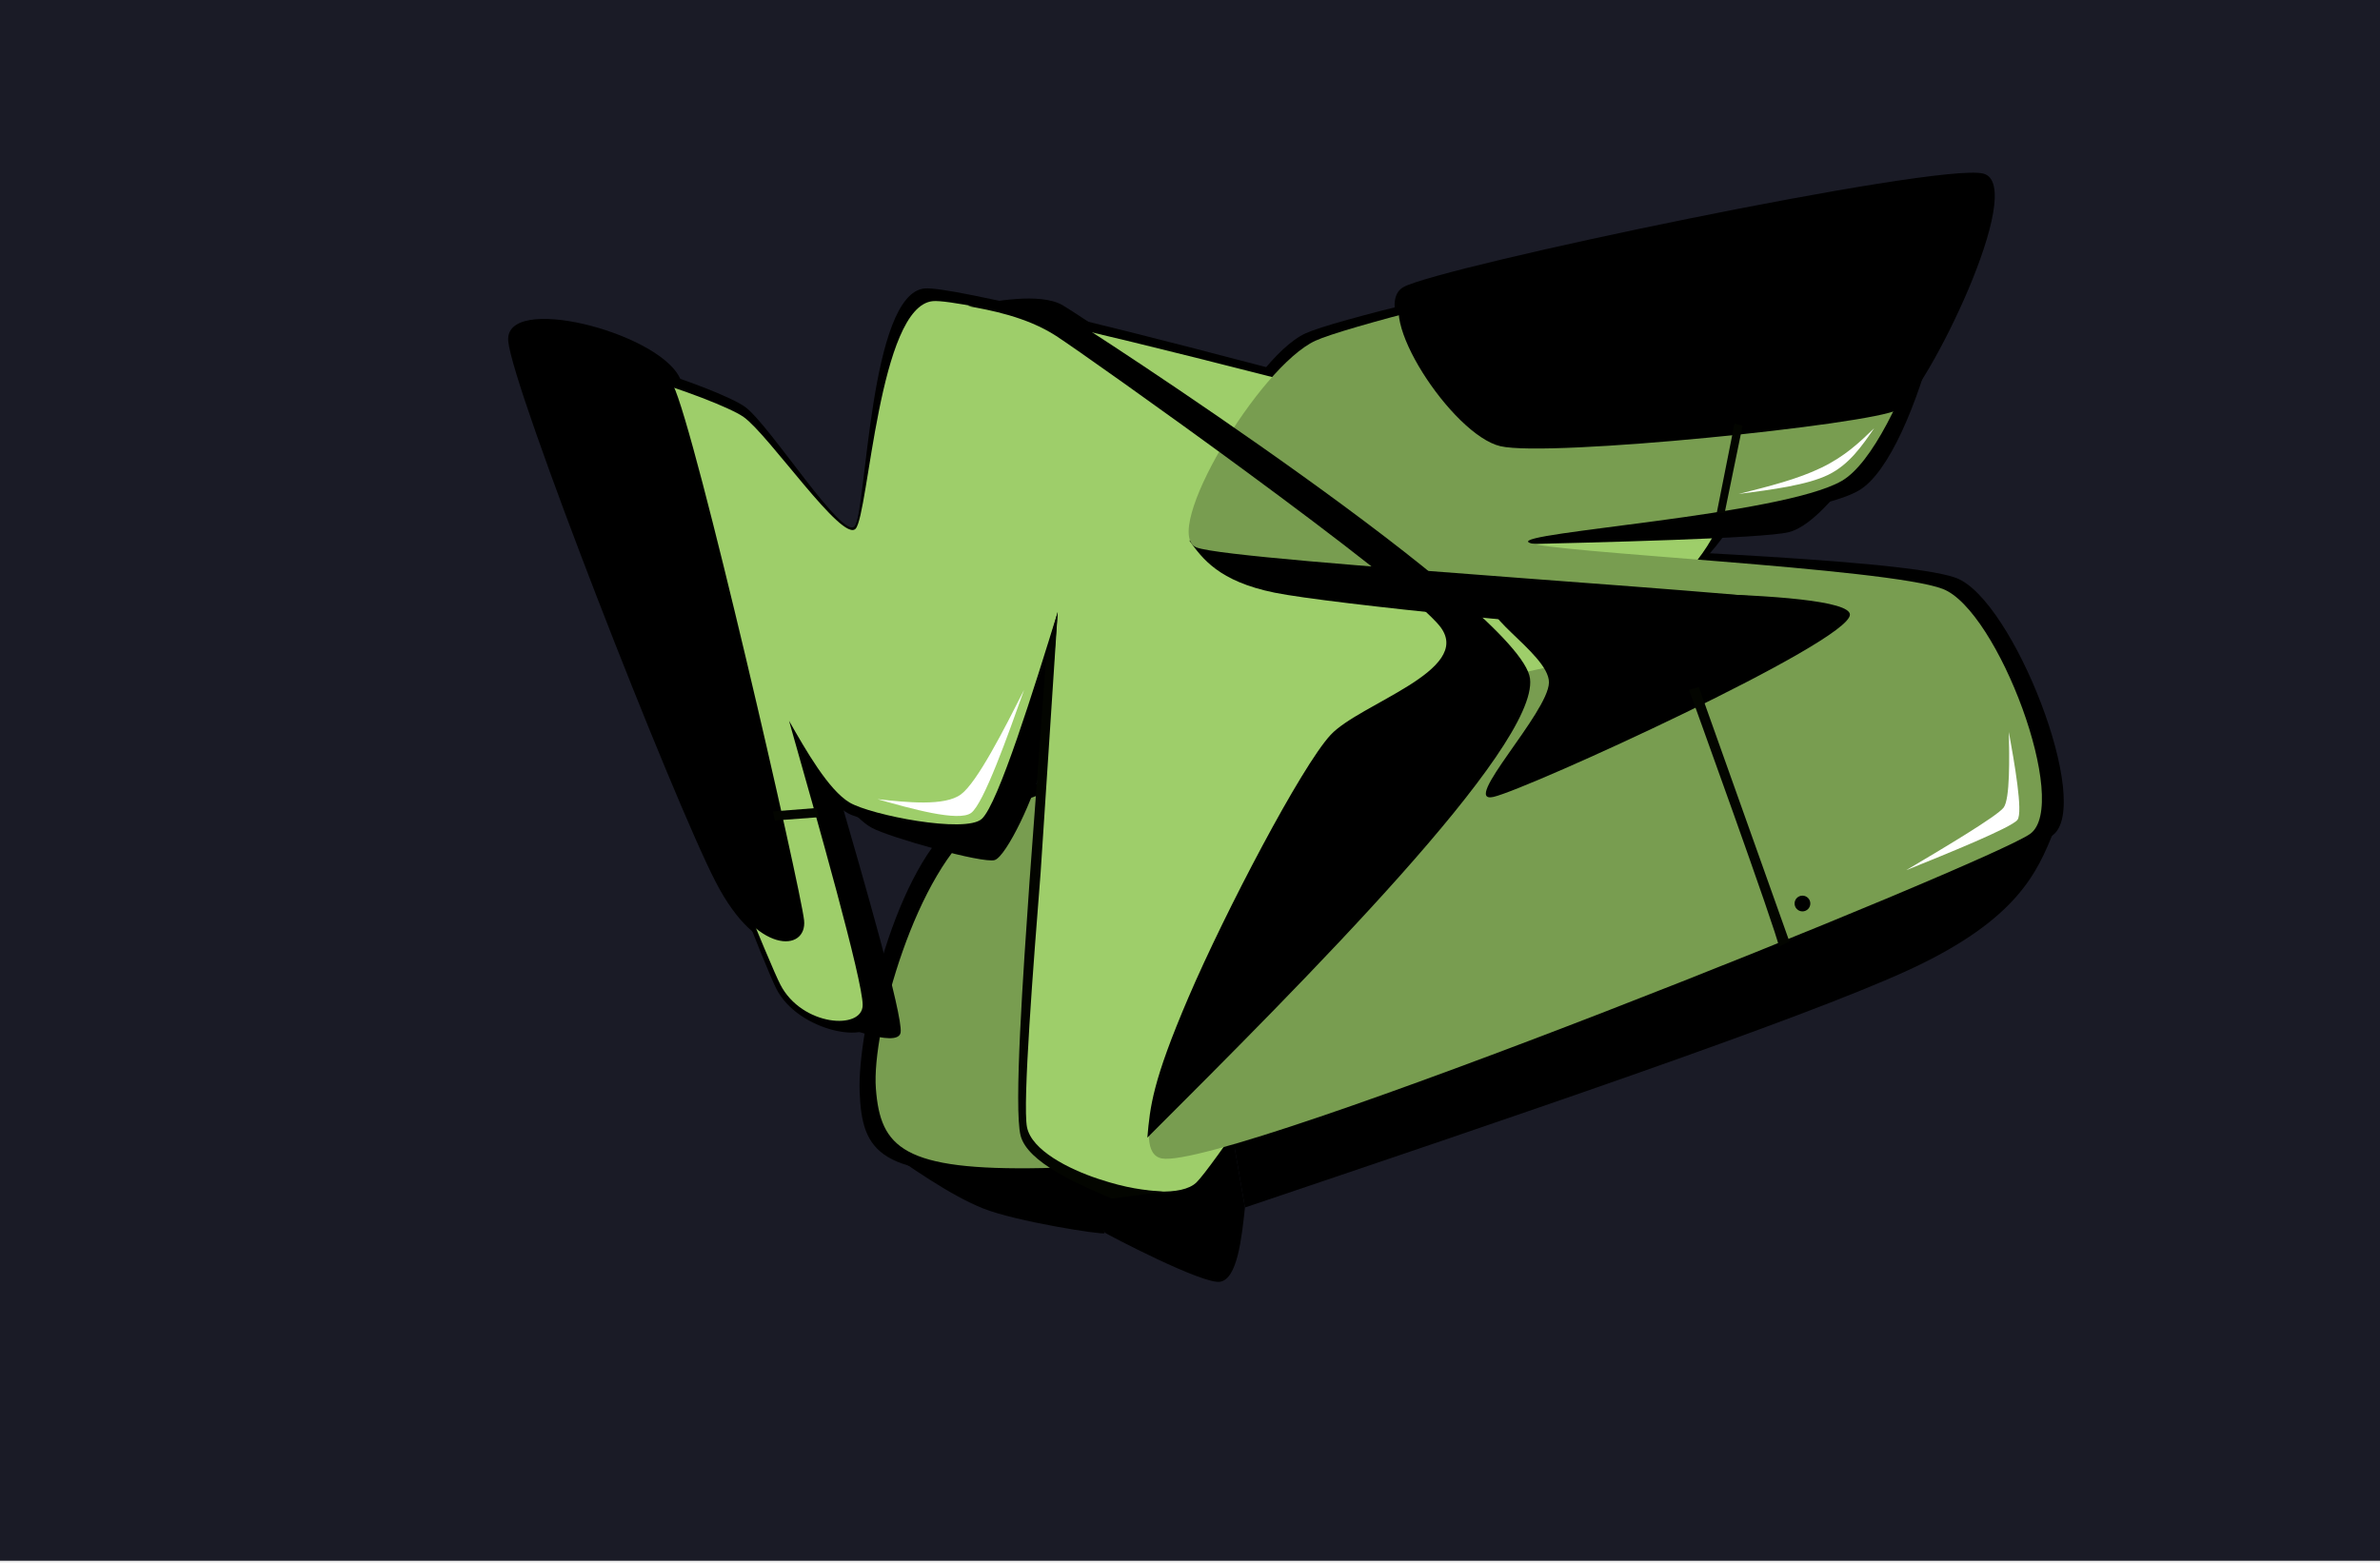
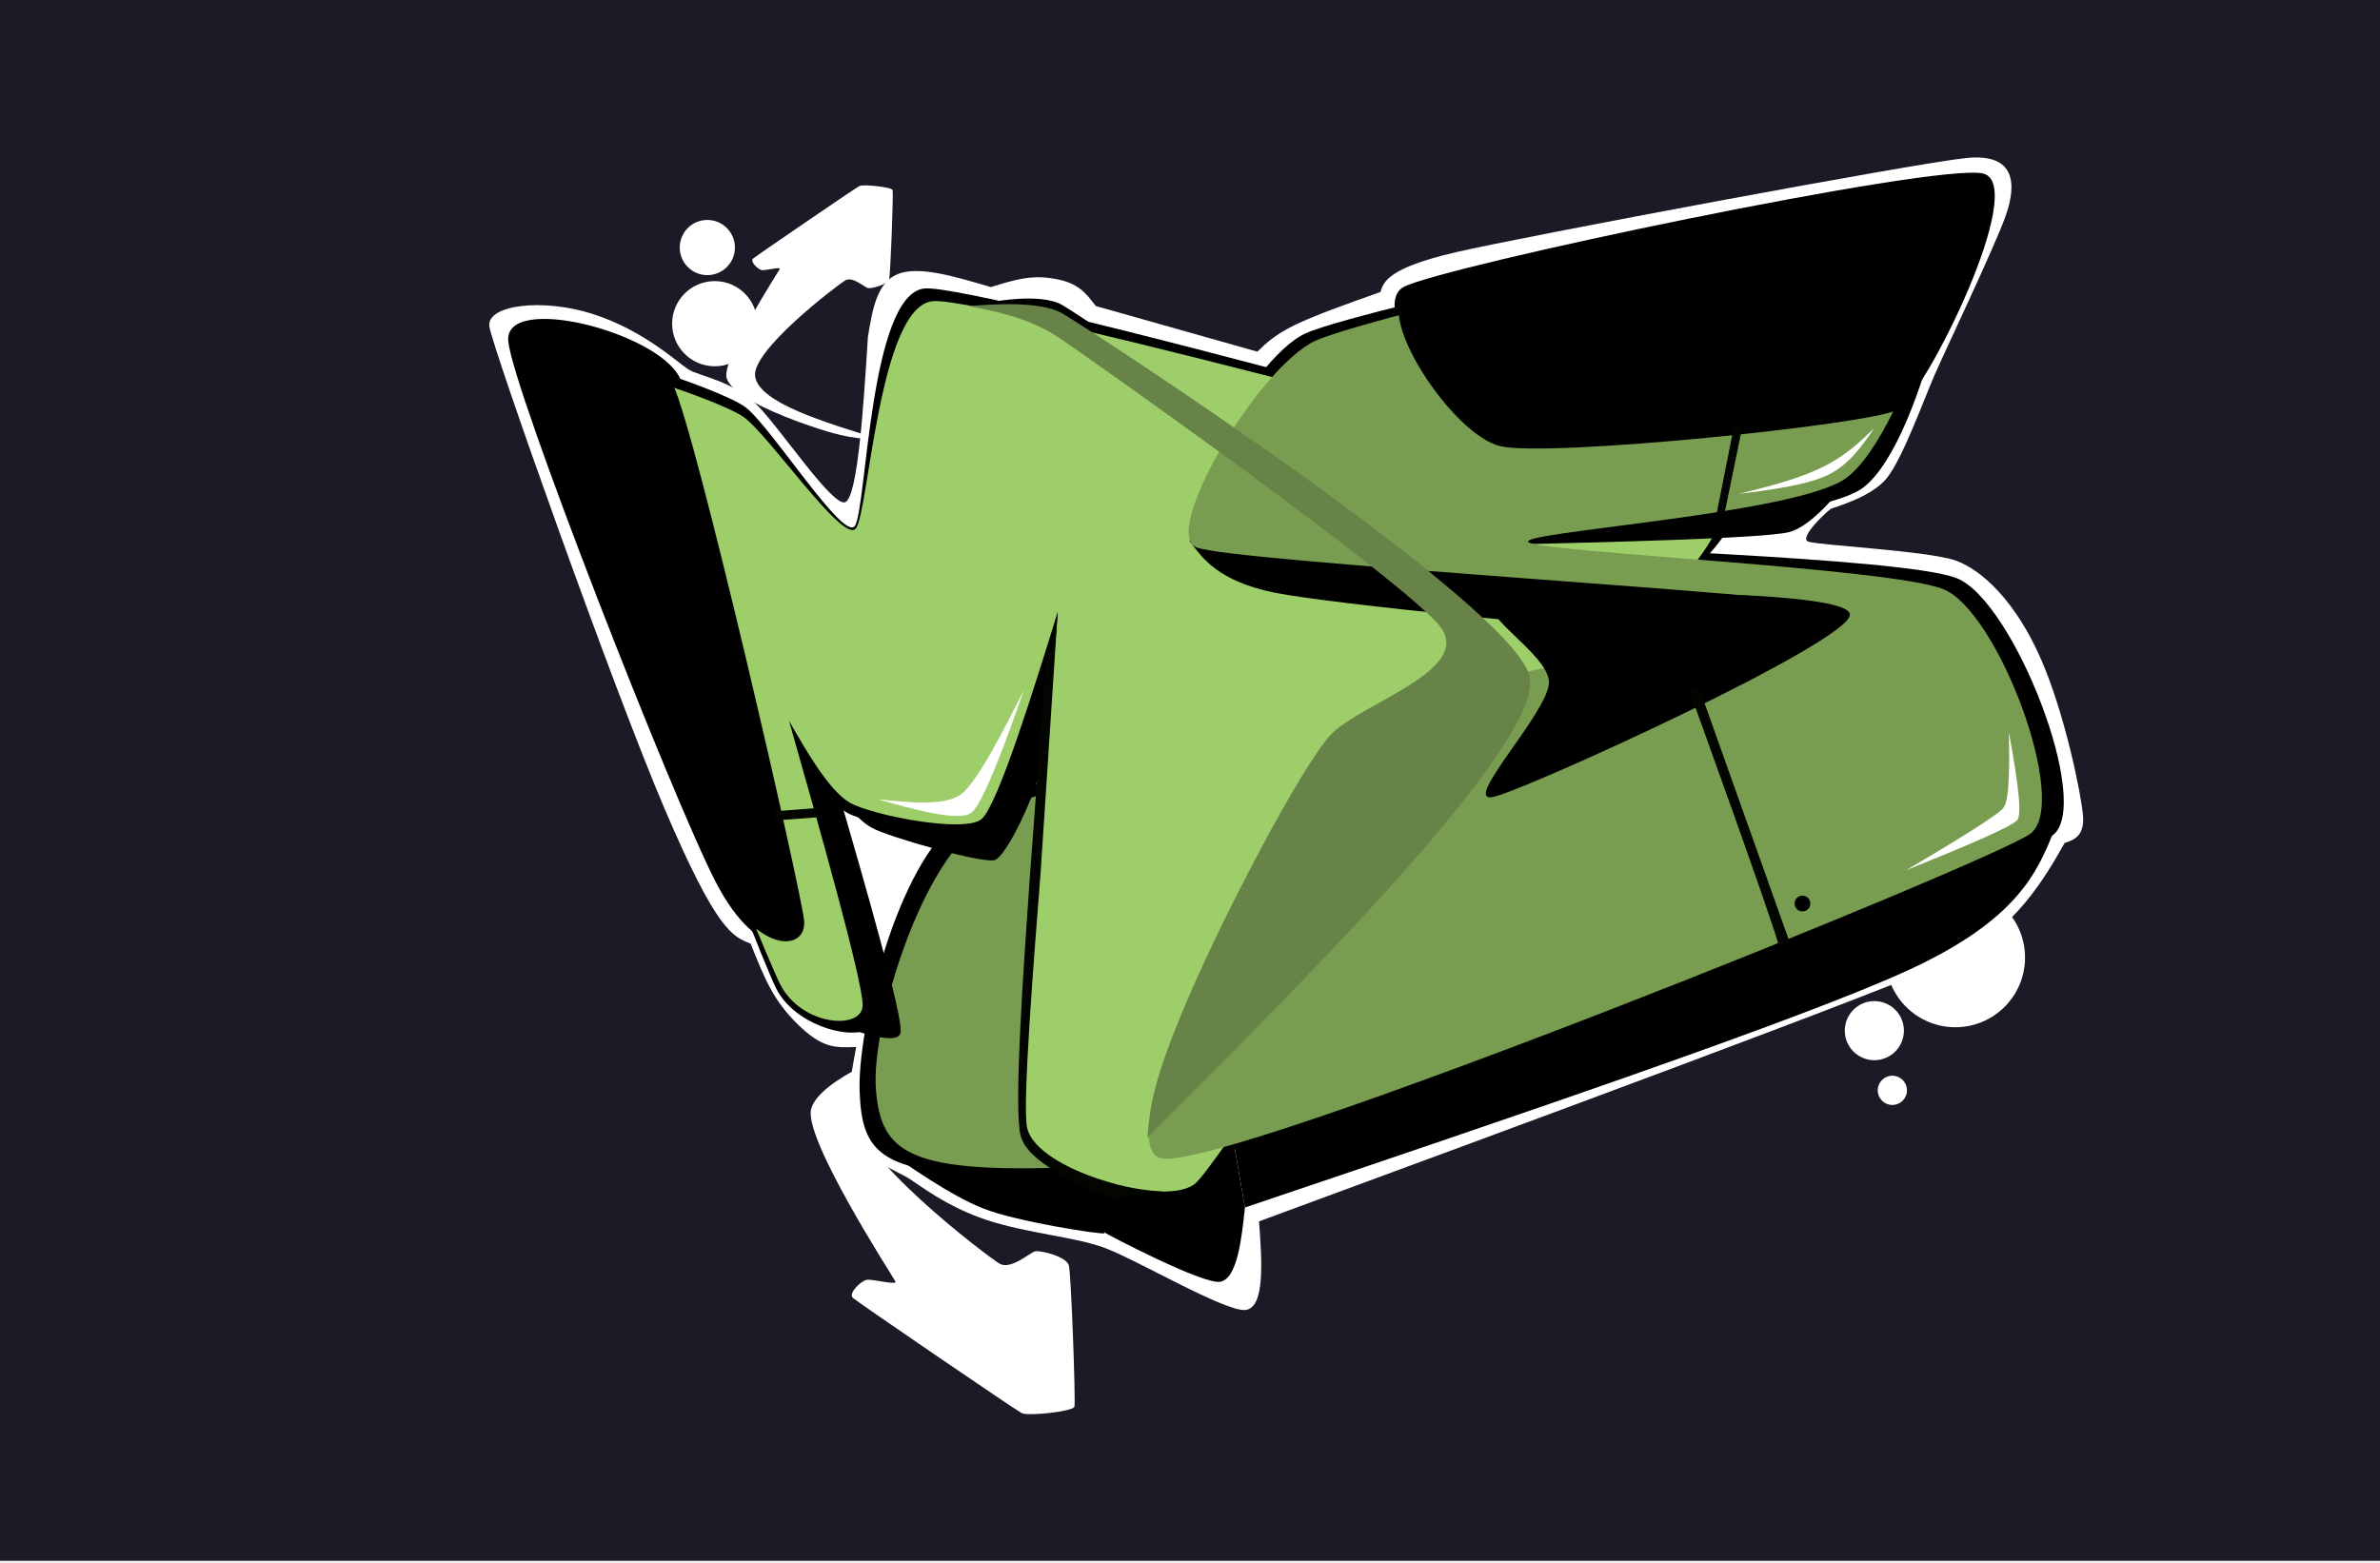
<svg xmlns="http://www.w3.org/2000/svg" width="1980" height="1300" viewBox="0 0 523.875 343.958" version="1.1" id="svg5">
  <defs id="defs2">
    </defs>
  <g id="layer14">
    <rect style="fill:#1a1b26;fill-opacity:1;stroke-width:5;stroke-linecap:round;stroke-linejoin:round;stroke-miterlimit:300;paint-order:fill markers stroke" id="rect214210" width="529.867" height="343.89" x="-1.526" y="-0.3" />
  </g>
+   <g id="layer3">
+     <path style="font-variation-settings:normal;isolation:isolate;vector-effect:none;fill:#ffffff;fill-opacity:1;stroke:none;stroke-width:15.275;stroke-linecap:butt;stroke-linejoin:miter;stroke-miterlimit:4;stroke-dasharray:none;stroke-dashoffset:0;stroke-opacity:1;-inkscape-stroke:none;stop-color:#000000" d="m 188.836,96.446 c -2.367,-0.337 -4.543,-0.646 -10.632,-2.722 -6.088,-2.076 -17.195,-6.451 -18.266,-10.566 -1.071,-4.114 11.403,-23.335 11.693,-23.923 0.29,-0.588 -3.135,0.359 -3.966,0.223 -0.831,-0.136 -2.627,-1.904 -1.924,-2.518 0.703,-0.614 22.523,-15.527 23.419,-15.982 0.895,-0.455 7.132,0.23 7.32,0.889 0.188,0.659 -0.452,18.382 -0.768,19.607 -0.317,1.225 -3.942,2.135 -4.691,1.956 -0.749,-0.179 -3.367,-2.631 -4.947,-1.699 -1.58,0.931 -20.904,15.556 -19.849,21.252 1.055,5.696 14.841,9.905 27.849,13.876 0,0 -5.238,-0.393 -5.238,-0.393 z" id="path6826" />
+     <path style="font-variation-settings:normal;isolation:isolate;vector-effect:none;fill:#ffffff;fill-opacity:1;stroke:none;stroke-width:24.226;stroke-linecap:butt;stroke-linejoin:miter;stroke-miterlimit:4;stroke-dasharray:none;stroke-dashoffset:0;stroke-opacity:1;-inkscape-stroke:none;stop-color:#000000" d="m 224.374,223.08 c -3.755,0.534 -7.206,1.025 -16.862,4.317 -9.656,3.293 -27.272,10.232 -28.97,16.757 -1.698,6.525 18.086,37.01 18.546,37.942 0.46,0.932 -4.972,-0.569 -6.29,-0.353 -1.317,0.216 -4.167,3.019 -3.052,3.993 1.115,0.974 35.722,24.626 37.142,25.348 1.42,0.722 11.312,-0.365 11.61,-1.411 0.298,-1.046 -0.716,-29.153 -1.218,-31.097 -0.502,-1.943 -6.252,-3.387 -7.441,-3.102 -1.188,0.284 -5.34,4.172 -7.846,2.695 -2.506,-1.477 -33.154,-24.672 -31.48,-33.706 1.674,-9.034 23.538,-15.709 44.169,-22.008 0,0 -8.308,0.624 -8.308,0.624 z" id="path6826-7" />
+     <circle style="fill:#ffffff;fill-opacity:1;stroke-width:5;stroke-linecap:round;stroke-linejoin:round;stroke-miterlimit:300;paint-order:fill markers stroke" id="path9003" cx="157.324" cy="71.257" r="9.376" />
+     <circle style="fill:#ffffff;fill-opacity:1;stroke-width:8.181;stroke-linecap:round;stroke-linejoin:round;stroke-miterlimit:300;paint-order:fill markers stroke" id="path9003-3" cx="430.403" cy="210.799" r="15.34" />
+     <circle style="fill:#ffffff;fill-opacity:1;stroke-width:3.47;stroke-linecap:round;stroke-linejoin:round;stroke-miterlimit:300;paint-order:fill markers stroke" id="path9003-3-5" cx="412.573" cy="226.888" r="6.507" />
+     <circle style="fill:#ffffff;fill-opacity:1;stroke-width:1.716;stroke-linecap:round;stroke-linejoin:round;stroke-miterlimit:300;paint-order:fill markers stroke" id="path9003-3-5-6" cx="416.535" cy="240.029" r="3.217" />
+     <circle style="fill:#ffffff;fill-opacity:1;stroke-width:3.239;stroke-linecap:round;stroke-linejoin:round;stroke-miterlimit:300;paint-order:fill markers stroke" id="path9003-5" cx="155.694" cy="54.493" r="6.073" />
+   </g>
+   <g id="layer2">
+     <path style="font-variation-settings:normal;opacity:1;vector-effect:none;fill:#ffffff;fill-opacity:1;stroke:none;stroke-width:5;stroke-linecap:butt;stroke-linejoin:miter;stroke-miterlimit:4;stroke-dasharray:none;stroke-dashoffset:0;stroke-opacity:1;-inkscape-stroke:none;stop-color:#000000;stop-opacity:1" d="m 151.555,81.339 c -2.322,-1.457 -9.779,-8.569 -20.988,-12.19 -11.208,-3.621 -23.559,-2.002 -22.851,2.737 0.708,4.738 27.262,79.739 38.657,106.359 11.394,26.619 14.846,27.944 18.851,29.481 3.102,7.769 4.991,12.501 10.378,17.778 5.387,5.277 8.214,5.166 12.858,4.985 -1.365,7.366 -2.758,14.88 -0.905,19.499 1.853,4.619 9.764,7.789 12.206,9.26 2.441,1.472 8.537,6.426 17.613,9.382 9.075,2.956 18.863,3.558 25.738,6.064 6.875,2.507 26.611,14.147 31.015,13.685 4.404,-0.462 3.63,-11.027 3.009,-19.507 54.805,-20.193 138.927,-51.189 152.673,-57.647 13.746,-6.458 20.355,-18.091 24.66,-25.67 1.819,-0.566 4.378,-1.363 4.04,-5.894 -0.338,-4.532 -3.963,-22.572 -9.368,-34.819 -5.405,-12.247 -12.743,-19.353 -18.704,-21.455 -5.962,-2.102 -30.053,-3.365 -32.375,-4.138 -2.323,-0.773 4.261,-6.872 4.983,-7.248 0.723,-0.375 8.897,-2.476 12.339,-6.827 3.442,-4.351 8.199,-17.451 10.342,-22.396 2.143,-4.945 13.117,-27.973 15.666,-35.027 2.549,-7.054 2.448,-14.05 -8.503,-12.975 -10.952,1.075 -97.442,17.264 -112.42,20.745 -14.977,3.481 -15.92,6.523 -16.614,8.763 -7.108,2.516 -14.286,5.057 -18.758,7.224 -4.472,2.166 -6.418,4.045 -8.344,5.905 0,0 -35.552,-10.052 -35.552,-10.052 -2.335,-3.041 -3.886,-5.062 -9.029,-5.988 -5.142,-0.926 -8.707,0.174 -14.072,1.829 -8.029,-2.385 -15.908,-4.725 -20.502,-2.862 -4.594,1.863 -5.567,7.793 -6.558,13.836 -0.945,14.971 -2.227,35.273 -4.995,36.374 -2.768,1.101 -14.194,-16.142 -19.403,-21.404 -5.209,-5.262 -12.764,-6.351 -15.086,-7.808 z" id="path1297" />
+   </g>
  <g id="layer16" style="display:inline">
    <path style="font-variation-settings:normal;opacity:1;vector-effect:none;fill:#000000;fill-opacity:1;stroke:none;stroke-width:5;stroke-linecap:butt;stroke-linejoin:miter;stroke-miterlimit:4;stroke-dasharray:none;stroke-dashoffset:0;stroke-opacity:1;-inkscape-stroke:none;stop-color:#000000;stop-opacity:1" d="m 192.408,251.364 c 7.736,5.444 16.693,11.747 23.979,14.658 7.286,2.911 26.126,5.808 26.716,5.478 0.59,-0.33 -5.428,-9.317 -8.751,-14.28 0,0 -41.944,-5.857 -41.944,-5.857 z" id="path292964" />
    <path style="font-variation-settings:normal;opacity:1;vector-effect:none;fill:#000000;fill-opacity:1;stroke:none;stroke-width:5;stroke-linecap:butt;stroke-linejoin:miter;stroke-miterlimit:4;stroke-dasharray:none;stroke-dashoffset:0;stroke-opacity:1;-inkscape-stroke:none;stop-color:#000000;stop-opacity:1" d="m 234.352,257.221 c 2.893,4.722 8.481,13.844 8.909,14.179 0.428,0.335 21.561,11.441 25.326,10.765 3.765,-0.676 4.706,-9.446 5.446,-16.344 0,0 -2.434,-14.136 -2.434,-14.136 0,0 -10.6,8.952 -10.6,8.952 0,0 -26.647,-3.415 -26.647,-3.415 z" id="path293910" />
    <path style="font-variation-settings:normal;opacity:1;vector-effect:none;fill:#000000;fill-opacity:1;stroke:none;stroke-width:5;stroke-linecap:butt;stroke-linejoin:miter;stroke-miterlimit:4;stroke-dasharray:none;stroke-dashoffset:0;stroke-opacity:1;-inkscape-stroke:none;stop-color:#000000;stop-opacity:1" d="m 271.599,251.684 c 0,0 180.44,-68.6 180.44,-68.6 -3.556,8.747 -7.828,19.255 -31.526,30.269 -23.698,11.015 -90.701,33.635 -146.481,52.467 0,0 -2.434,-14.136 -2.434,-14.136 z" id="path298379" />
  </g>
-   <g id="layer15">
+   <g id="layer15" style="display:inline">
    <path style="font-variation-settings:normal;display:inline;vector-effect:none;fill:#000000;fill-opacity:1;stroke:none;stroke-width:5;stroke-linecap:butt;stroke-linejoin:miter;stroke-miterlimit:4;stroke-dasharray:none;stroke-dashoffset:0;stroke-opacity:1;-inkscape-stroke:none;stop-color:#000000" d="m 287.375,73.381 c 12.498,-5.734 132.018,-31.571 139.574,-29.293 7.557,2.278 -4.546,56.265 -17.82,63.901 -13.274,7.636 -74.678,10.046 -71.413,11.378 3.265,1.332 80.337,3.176 92.871,7.868 12.534,4.692 30.282,50.137 21.187,56.679 -9.095,6.541 -180.691,73.833 -195.698,71.247 -15.007,-2.587 27.974,-85.342 40.934,-94.919 12.96,-9.577 100.938,-22.461 97.677,-24.924 -3.261,-2.463 -124.289,-11.354 -131.948,-14.782 -7.659,-3.428 12.137,-41.42 24.635,-47.154 z" id="path148310-7" />
    <path style="font-variation-settings:normal;display:inline;vector-effect:none;fill:#000000;fill-opacity:1;stroke:none;stroke-width:5;stroke-linecap:butt;stroke-linejoin:miter;stroke-miterlimit:4;stroke-dasharray:none;stroke-dashoffset:0;stroke-opacity:1;-inkscape-stroke:none;stop-color:#000000" d="m 170.877,217.659 c -4.899,-9.599 -50.194,-129.607 -50.596,-137.565 -0.402,-7.958 38.192,5.371 43.758,9.511 5.566,4.141 21.507,29.515 24.105,26.209 2.598,-3.305 3.22,-51.281 15.404,-52.315 12.184,-1.034 170.829,43.051 176.998,45.632 6.169,2.582 -6.495,16.173 -11.922,19.874 -5.428,3.7 -21.074,9.9 -28.465,19.533 -7.391,9.634 -69.846,108.489 -76.239,114.605 -6.393,6.116 -36.591,-5.583 -38.273,-12.333 -1.682,-6.75 3.86,-88.836 3.585,-93.782 -0.274,-4.946 -8.215,23.683 -11.73,26.219 -3.515,2.536 -26.167,-1.752 -30.78,-4.18 -4.613,-2.429 -8.767,-11.024 -7.246,-4.643 1.521,6.381 13.007,44.983 12.762,50.243 -0.246,5.26 -16.463,2.59 -21.361,-7.008 z" id="path146269-5" />
    <path style="font-variation-settings:normal;vector-effect:none;fill:#000000;fill-opacity:1;stroke:none;stroke-width:5;stroke-linecap:butt;stroke-linejoin:miter;stroke-miterlimit:4;stroke-dasharray:none;stroke-dashoffset:0;stroke-opacity:1;-inkscape-stroke:none;stop-color:#000000" d="m 308.908,63.209 c 7.963,-4.49 117.422,-27.467 127.599,-25.009 10.177,2.458 -12.721,48.541 -18.665,51.893 -5.944,3.351 -76.926,10.632 -87.696,8.031 -10.77,-2.601 -29.201,-30.425 -21.238,-34.915 z" id="path206059-3" />
    <path style="font-variation-settings:normal;vector-effect:none;fill:#000000;fill-opacity:1;stroke:none;stroke-width:5;stroke-linecap:butt;stroke-linejoin:miter;stroke-miterlimit:4;stroke-dasharray:none;stroke-dashoffset:0;stroke-opacity:1;-inkscape-stroke:none;stop-color:#000000" d="M 157.513,194.114 C 148.023,175.715 112.792,85.67 111.873,75.084 c -0.918,-10.586 32.504,-2.094 37.664,7.91 5.16,10.004 26.966,112.635 27.576,119.674 0.611,7.039 -10.11,9.846 -19.6,-8.554 z" id="path205360-5" />
    <path style="font-variation-settings:normal;vector-effect:none;fill:#000000;fill-opacity:1;stroke:none;stroke-width:5;stroke-linecap:butt;stroke-linejoin:miter;stroke-miterlimit:4;stroke-dasharray:none;stroke-dashoffset:0;stroke-opacity:1;-inkscape-stroke:none;stop-color:#000000" d="m 252.551,250.438 c 0.601,-6.815 1.084,-12.298 9.085,-30.956 8.001,-18.658 24.844,-50.802 31.254,-57.704 6.41,-6.902 31.398,-14.142 24.184,-23.739 -7.214,-9.598 -77.995,-59.82 -84.595,-64.083 -6.6,-4.264 -14.632,-5.706 -19.44,-6.57 5.678,-1.081 15.853,-3.018 20.792,-0.235 4.939,2.784 101.113,66.841 102.951,82.079 1.838,15.238 -49.93,66.947 -84.231,101.209 z" id="path203804-6" />
    <path style="font-variation-settings:normal;vector-effect:none;fill:#000000;fill-opacity:1;stroke:none;stroke-width:5;stroke-linecap:butt;stroke-linejoin:miter;stroke-miterlimit:4;stroke-dasharray:none;stroke-dashoffset:0;stroke-opacity:1;-inkscape-stroke:none;stop-color:#000000" d="m 314.388,153.605 c -37.836,6.908 -88.484,16.156 -102.827,26.323 -14.342,10.167 -22.87,46.886 -22.343,60.384 0.527,13.497 4.249,18.915 35.742,18.062 31.493,-0.853 72.907,-15.501 73.094,-15.711 0.188,-0.209 10.933,-59.34 16.333,-89.058 z" id="path199123-2" />
  </g>
  <g id="layer9" style="display:inline">
    <path style="font-variation-settings:normal;opacity:1;vector-effect:none;fill:#789d50;fill-opacity:1;stroke:none;stroke-width:5;stroke-linecap:butt;stroke-linejoin:miter;stroke-miterlimit:4;stroke-dasharray:none;stroke-dashoffset:0;stroke-opacity:1;-inkscape-stroke:none;stop-color:#000000;stop-opacity:1" d="m 314.388,153.605 c -36.082,7.502 -84.384,17.545 -98.469,27.621 -14.085,10.076 -24.117,45.454 -23.125,58.416 0.992,12.962 5.878,18.123 36.726,17.499 30.849,-0.624 68.376,-14.277 68.549,-14.482 0.173,-0.205 10.918,-59.336 16.318,-89.054 z" id="path199123" />
  </g>
-   <g id="layer18">
+   <g id="layer18" style="display:inline">
    <path style="font-variation-settings:normal;opacity:1;vector-effect:none;fill:#000000;fill-opacity:1;stroke:none;stroke-width:5;stroke-linecap:butt;stroke-linejoin:miter;stroke-miterlimit:4;stroke-dasharray:none;stroke-dashoffset:0;stroke-opacity:1;-inkscape-stroke:none;stop-color:#000000;stop-opacity:1" d="m 175.463,221.319 c 0.889,0.584 1.995,1.312 5.256,2.722 3.261,1.41 17.028,7.007 17.526,3.219 0.498,-3.788 -8.102,-33.512 -13.71,-52.897 0,0 -10.857,-15.694 -10.857,-15.694 0,0 15.536,64.607 15.536,64.607 0,0 -13.751,-1.956 -13.751,-1.956 z" id="path340812" />
    <path style="font-variation-settings:normal;opacity:1;vector-effect:none;fill:#000000;fill-opacity:1;stroke:none;stroke-width:5;stroke-linecap:butt;stroke-linejoin:miter;stroke-miterlimit:4;stroke-dasharray:none;stroke-dashoffset:0;stroke-opacity:1;-inkscape-stroke:none;stop-color:#000000;stop-opacity:1" d="m 180.123,169.151 c 3.264,4.517 7.914,10.954 11.755,13.071 3.841,2.117 24.528,7.948 27.086,7.107 2.558,-0.841 8.893,-14 10.635,-21.797 1.742,-7.796 2.542,-21.292 3.224,-32.805 -5.942,15.241 -11.674,29.945 -20.766,35.884 -9.092,5.939 -20.308,2.305 -31.933,-1.461 z" id="path343334" />
  </g>
  <g id="layer1" style="display:inline">
    <path style="font-variation-settings:normal;vector-effect:none;fill:#9ece6a;fill-opacity:1;stroke:none;stroke-width:5;stroke-linecap:butt;stroke-linejoin:miter;stroke-miterlimit:4;stroke-dasharray:none;stroke-dashoffset:0;stroke-opacity:1;-inkscape-stroke:none;stop-color:#000000" d="M 171.756,216.733 C 166.996,207.486 120.481,90.033 119.988,82.267 c -0.493,-7.766 38.101,5.562 43.695,9.531 5.594,3.969 21.785,27.805 24.661,24.583 2.876,-3.222 5.068,-49.057 17.014,-50.091 11.946,-1.034 165.587,40.481 171.675,42.952 6.088,2.471 -3.935,16.063 -8.886,19.763 -4.95,3.7 -20.597,9.9 -28.032,19.317 -7.436,9.417 -70.384,105.882 -76.778,111.998 -6.393,6.116 -36.079,-3.102 -37.603,-10.308 -1.524,-7.206 3.869,-74.879 7.089,-115.285 -5.143,16.59 -13.111,42.294 -16.723,45.548 -3.612,3.254 -24.42,-0.844 -29.073,-3.593 -4.653,-2.749 -9.666,-11.55 -13.349,-18.014 6.471,22.793 16.161,56.929 16.21,62.552 0.049,5.623 -13.373,4.76 -18.133,-4.487 z" id="path146269" />
  </g>
  <g id="layer17" style="display:inline">
    <path style="font-variation-settings:normal;opacity:1;vector-effect:none;fill:#000000;fill-opacity:1;stroke:none;stroke-width:5;stroke-linecap:butt;stroke-linejoin:miter;stroke-miterlimit:4;stroke-dasharray:none;stroke-dashoffset:0;stroke-opacity:1;-inkscape-stroke:none;stop-color:#000000;stop-opacity:1" d="m 261.792,118.988 c 0,0 145.201,14.234 145.201,14.234 -13.513,2.319 -34.275,5.883 -44.84,5.691 -10.565,-0.191 -69.254,-5.944 -81.58,-8.44 -12.327,-2.496 -15.966,-7.566 -18.781,-11.485 z" id="path310708" />
    <path style="font-variation-settings:normal;opacity:1;vector-effect:none;fill:#000000;fill-opacity:1;stroke:none;stroke-width:5;stroke-linecap:butt;stroke-linejoin:miter;stroke-miterlimit:4;stroke-dasharray:none;stroke-dashoffset:0;stroke-opacity:1;-inkscape-stroke:none;stop-color:#000000;stop-opacity:1" d="m 330.235,119.929 c 0,0 80.065,-18.942 80.065,-18.942 -4.249,5.774 -10.911,14.826 -16.681,16.191 -5.77,1.365 -40.945,2.211 -63.384,2.751 z" id="path332835" />
  </g>
  <g id="layer5" style="display:inline">
    <path style="font-variation-settings:normal;display:inline;vector-effect:none;fill:#789d50;fill-opacity:1;stroke:none;stroke-width:5;stroke-linecap:butt;stroke-linejoin:miter;stroke-miterlimit:4;stroke-dasharray:none;stroke-dashoffset:0;stroke-opacity:1;-inkscape-stroke:none;stop-color:#000000" d="m 289.557,75.001 c 12.498,-5.734 130.106,-32.99 137.281,-30.953 7.174,2.038 -8.175,54.189 -21.449,61.824 -13.274,7.636 -72.406,11.331 -68.888,13.537 3.518,2.206 78.985,5.58 91.128,10.235 12.143,4.655 28.19,47.515 19.226,53.932 -8.964,6.417 -176.696,74.081 -191.111,71.445 -14.415,-2.636 29.577,-86.119 43.161,-95.852 13.584,-9.732 106.878,-23.453 103.498,-25.83 -3.38,-2.377 -131.012,-9.625 -139.028,-12.826 -8.017,-3.201 13.685,-39.779 26.183,-45.513 z" id="path148310" />
  </g>
  <g id="layer6" style="display:inline">
    <path style="font-variation-settings:normal;opacity:1;vector-effect:none;fill:#030500;fill-opacity:1;stroke:none;stroke-width:5;stroke-linecap:butt;stroke-linejoin:miter;stroke-miterlimit:4;stroke-dasharray:none;stroke-dashoffset:0;stroke-opacity:1;-inkscape-stroke:none;stop-color:#000000;stop-opacity:1" d="m 256.189,262.374 c -4.492,-0.409 -7.981,-0.726 -14.47,-2.872 -6.49,-2.146 -14.652,-6.282 -15.661,-11.37 -1.009,-5.088 1.427,-36.03 2.991,-55.903 0,0 3.774,-57.502 3.774,-57.502 0,0 -2.459,8.749 -2.459,8.749 0,0 -3.735,50.342 -3.735,50.342 -1.406,20.164 -3.505,50.263 -1.977,56.183 1.528,5.92 12.621,10.663 20.053,13.841 0,0 11.484,-1.469 11.484,-1.469 z" id="path1181" />
  </g>
  <g id="layer10" style="display:inline">
-     <path style="font-variation-settings:normal;opacity:1;vector-effect:none;fill:#000000;fill-opacity:1;stroke:none;stroke-width:5;stroke-linecap:butt;stroke-linejoin:miter;stroke-miterlimit:4;stroke-dasharray:none;stroke-dashoffset:0;stroke-opacity:1;-inkscape-stroke:none;stop-color:#000000;stop-opacity:1" d="m 252.551,250.438 c 0.601,-6.815 1.084,-12.298 9.085,-30.956 8.001,-18.658 24.844,-50.802 31.254,-57.704 6.41,-6.902 31.398,-14.142 24.184,-23.739 -7.214,-9.598 -77.995,-59.82 -84.595,-64.083 -6.6,-4.264 -14.632,-5.706 -19.44,-6.57 5.677,-0.423 15.85,-1.182 20.789,1.602 4.939,2.784 101.116,65.327 102.954,80.404 1.839,15.077 -49.93,66.786 -84.231,101.048 z" id="path203804" />
+     <path style="font-variation-settings:normal;opacity:1;vector-effect:none;fill:#678348;fill-opacity:1;stroke:none;stroke-width:5;stroke-linecap:butt;stroke-linejoin:miter;stroke-miterlimit:4;stroke-dasharray:none;stroke-dashoffset:0;stroke-opacity:1;-inkscape-stroke:none;stop-color:#000000;stop-opacity:1" d="m 252.551,250.438 c 0.601,-6.815 1.084,-12.298 9.085,-30.956 8.001,-18.658 24.844,-50.802 31.254,-57.704 6.41,-6.902 31.398,-14.142 24.184,-23.739 -7.214,-9.598 -77.995,-59.82 -84.595,-64.083 -6.6,-4.264 -14.632,-5.706 -19.44,-6.57 5.677,-0.423 15.85,-1.182 20.789,1.602 4.939,2.784 101.116,65.327 102.954,80.404 1.839,15.077 -49.93,66.786 -84.231,101.048 z" id="path203804" />
  </g>
  <g id="layer11" style="display:inline">
    <path style="font-variation-settings:normal;opacity:1;vector-effect:none;fill:#000000;fill-opacity:1;stroke:none;stroke-width:5;stroke-linecap:butt;stroke-linejoin:miter;stroke-miterlimit:4;stroke-dasharray:none;stroke-dashoffset:0;stroke-opacity:1;-inkscape-stroke:none;stop-color:#000000;stop-opacity:1" d="m 157.561,192.596 c -9.084,-17.979 -42.099,-104.485 -43.124,-114.743 -1.025,-10.258 28.758,-2.923 33.697,6.853 4.939,9.776 28.179,111.097 28.861,117.918 0.682,6.821 -10.349,7.952 -19.433,-10.028 z" id="path205360" />
    <path style="font-variation-settings:normal;opacity:1;vector-effect:none;fill:#000000;fill-opacity:1;stroke:none;stroke-width:5;stroke-linecap:butt;stroke-linejoin:miter;stroke-miterlimit:4;stroke-dasharray:none;stroke-dashoffset:0;stroke-opacity:1;-inkscape-stroke:none;stop-color:#000000;stop-opacity:1" d="m 309.746,64.378 c 7.707,-4.33 113.363,-26.308 123.437,-23.944 10.074,2.363 -9.779,46.547 -15.532,49.779 -5.753,3.232 -76.735,10.513 -87.396,8.012 -10.661,-2.501 -28.216,-29.517 -20.509,-33.847 z" id="path206059" />
    <path style="font-variation-settings:normal;opacity:1;vector-effect:none;fill:#000000;fill-opacity:1;stroke:none;stroke-width:5.131;stroke-linecap:butt;stroke-linejoin:miter;stroke-miterlimit:4;stroke-dasharray:none;stroke-dashoffset:0;stroke-opacity:1;-inkscape-stroke:none;stop-color:#000000;stop-opacity:1" d="m 328.742,175.429 c -7.437,1.674 12.115,-18.591 12.207,-25.179 0.092,-6.588 -18.633,-16.614 -10.684,-18.404 7.949,-1.789 77.013,-2.586 76.928,3.471 -0.085,6.057 -71.015,38.438 -78.451,40.111 z" id="path208158" />
  </g>
  <g id="layer12" style="display:inline">
    <path style="font-variation-settings:normal;opacity:1;vector-effect:none;fill:#030500;fill-opacity:1;stroke:none;stroke-width:5;stroke-linecap:butt;stroke-linejoin:miter;stroke-miterlimit:4;stroke-dasharray:none;stroke-dashoffset:0;stroke-opacity:1;-inkscape-stroke:none;stop-color:#000000;stop-opacity:1" d="m 391.584,208.427 c -0.431,-3.103 -19.807,-56.597 -19.807,-56.597 l 2.157,-0.591 19.936,56.006 z" id="path361039" />
    <path style="font-variation-settings:normal;opacity:1;vector-effect:none;fill:#030500;fill-opacity:1;stroke:none;stroke-width:5;stroke-linecap:butt;stroke-linejoin:miter;stroke-miterlimit:4;stroke-dasharray:none;stroke-dashoffset:0;stroke-opacity:1;-inkscape-stroke:none;stop-color:#000000;stop-opacity:1" d="m 179.69,177.877 -9.553,0.751 0.434,1.996 9.696,-0.726 z" id="path361986" />
    <path style="font-variation-settings:normal;opacity:1;vector-effect:none;fill:#030500;fill-opacity:1;stroke:none;stroke-width:5;stroke-linecap:butt;stroke-linejoin:miter;stroke-miterlimit:4;stroke-dasharray:none;stroke-dashoffset:0;stroke-opacity:1;-inkscape-stroke:none;stop-color:#000000;stop-opacity:1" d="m 377.851,113.066 3.948,-19.844 1.763,0.508 -3.933,19.164 z" id="path362336" />
    <circle style="fill:#000000;fill-opacity:1;stroke:none;stroke-width:5;stroke-linecap:round;stroke-linejoin:round;stroke-miterlimit:300;stroke-opacity:1;paint-order:fill markers stroke" id="path364191" cx="396.748" cy="198.902" r="1.732" />
  </g>
  <g id="layer13" style="display:inline" />
  <g id="layer19" style="display:inline">
    <path style="font-variation-settings:normal;opacity:1;vector-effect:none;fill:#ffffff;fill-opacity:1;stroke:none;stroke-width:5;stroke-linecap:butt;stroke-linejoin:miter;stroke-miterlimit:4;stroke-dasharray:none;stroke-dashoffset:0;stroke-opacity:1;-inkscape-stroke:none;stop-color:#000000;stop-opacity:1" d="m 193.17,175.934 c 7.175,2.036 17.852,5.066 20.603,3.014 2.751,-2.051 8.064,-17.002 11.634,-27.051 -4.413,8.702 -10.291,20.294 -13.879,22.97 -3.588,2.675 -12.025,1.757 -18.358,1.067 z" id="path366946" />
    <path style="font-variation-settings:normal;opacity:1;vector-effect:none;fill:#ffffff;fill-opacity:1;stroke:none;stroke-width:5;stroke-linecap:butt;stroke-linejoin:miter;stroke-miterlimit:4;stroke-dasharray:none;stroke-dashoffset:0;stroke-opacity:1;-inkscape-stroke:none;stop-color:#000000;stop-opacity:1" d="m 442.183,161.139 c 1.186,6.62 3.16,17.633 1.894,19.339 -1.266,1.706 -15.76,7.559 -24.472,11.077 7.632,-4.524 20.002,-11.856 21.429,-13.778 1.427,-1.922 1.255,-11.023 1.15,-16.638 z" id="path369318" />
    <path style="font-variation-settings:normal;opacity:1;vector-effect:none;fill:#ffffff;fill-opacity:1;stroke:none;stroke-width:5;stroke-linecap:butt;stroke-linejoin:miter;stroke-miterlimit:4;stroke-dasharray:none;stroke-dashoffset:0;stroke-opacity:1;-inkscape-stroke:none;stop-color:#000000;stop-opacity:1" d="m 382.694,108.746 c 7.284,-0.948 15.07,-1.961 19.7,-4.207 4.631,-2.246 7.474,-6.388 10.135,-10.264 -3.273,3.15 -6.392,6.15 -11.599,8.676 -5.207,2.526 -11.564,4.121 -18.236,5.795 z" id="path370990" />
  </g>
</svg>
